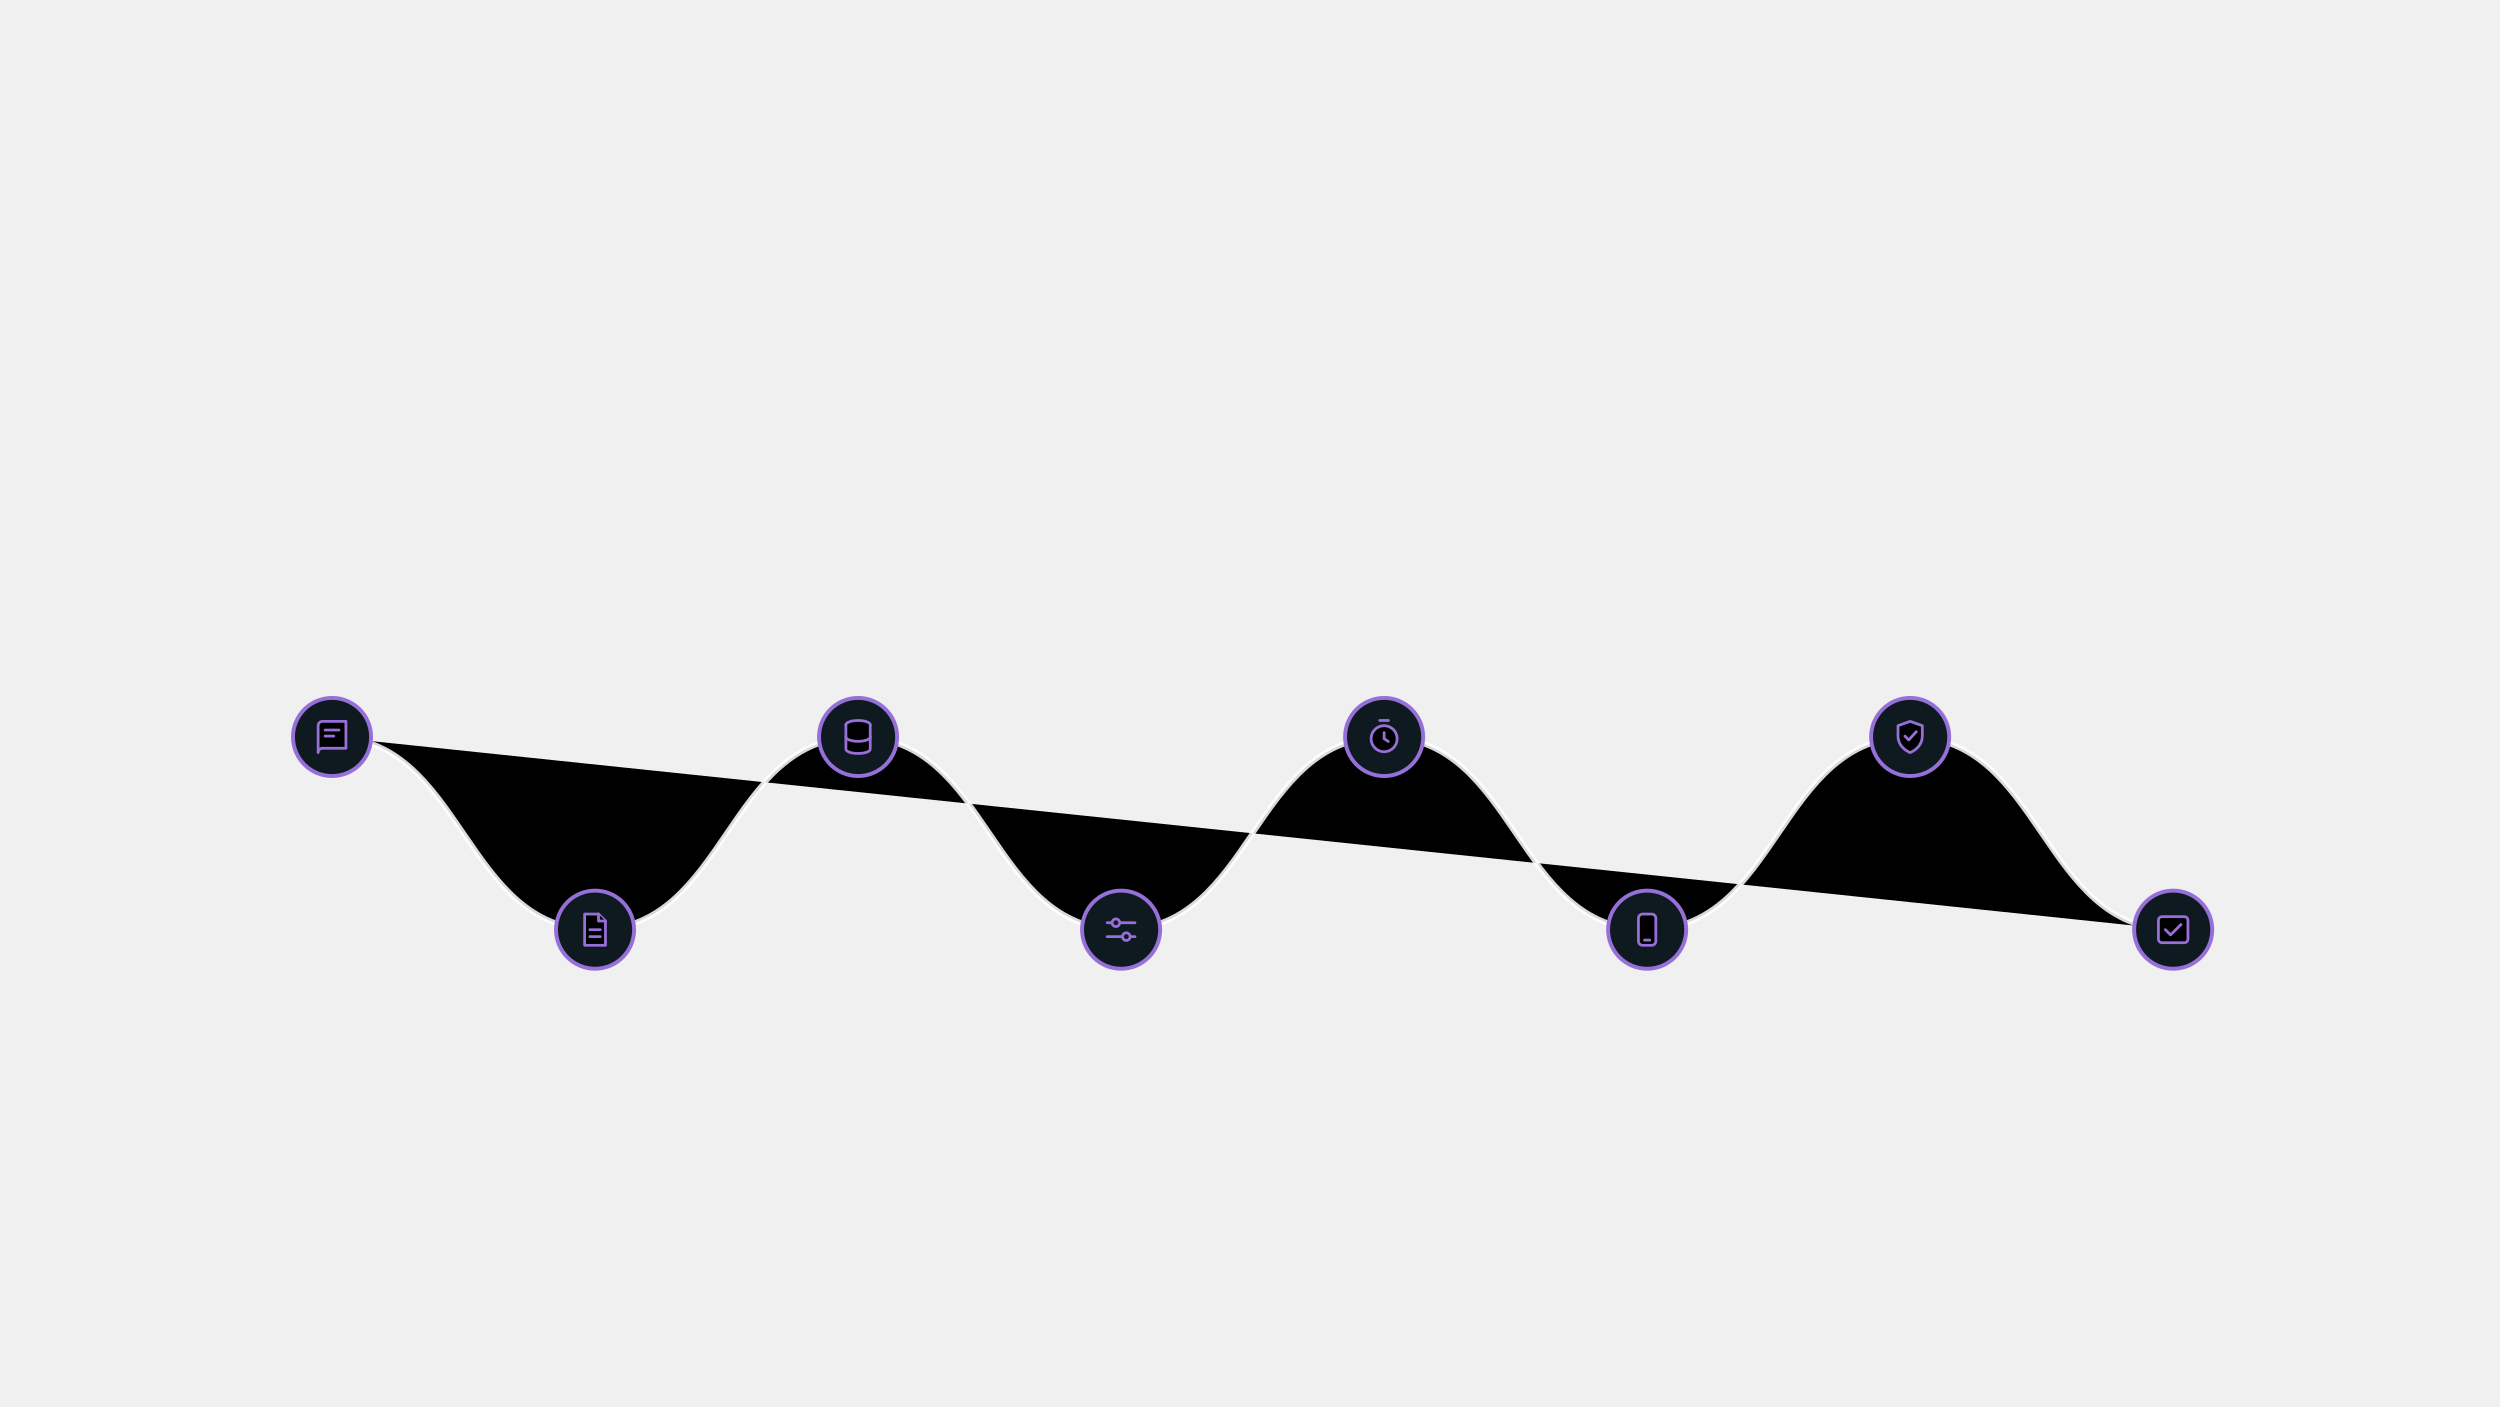
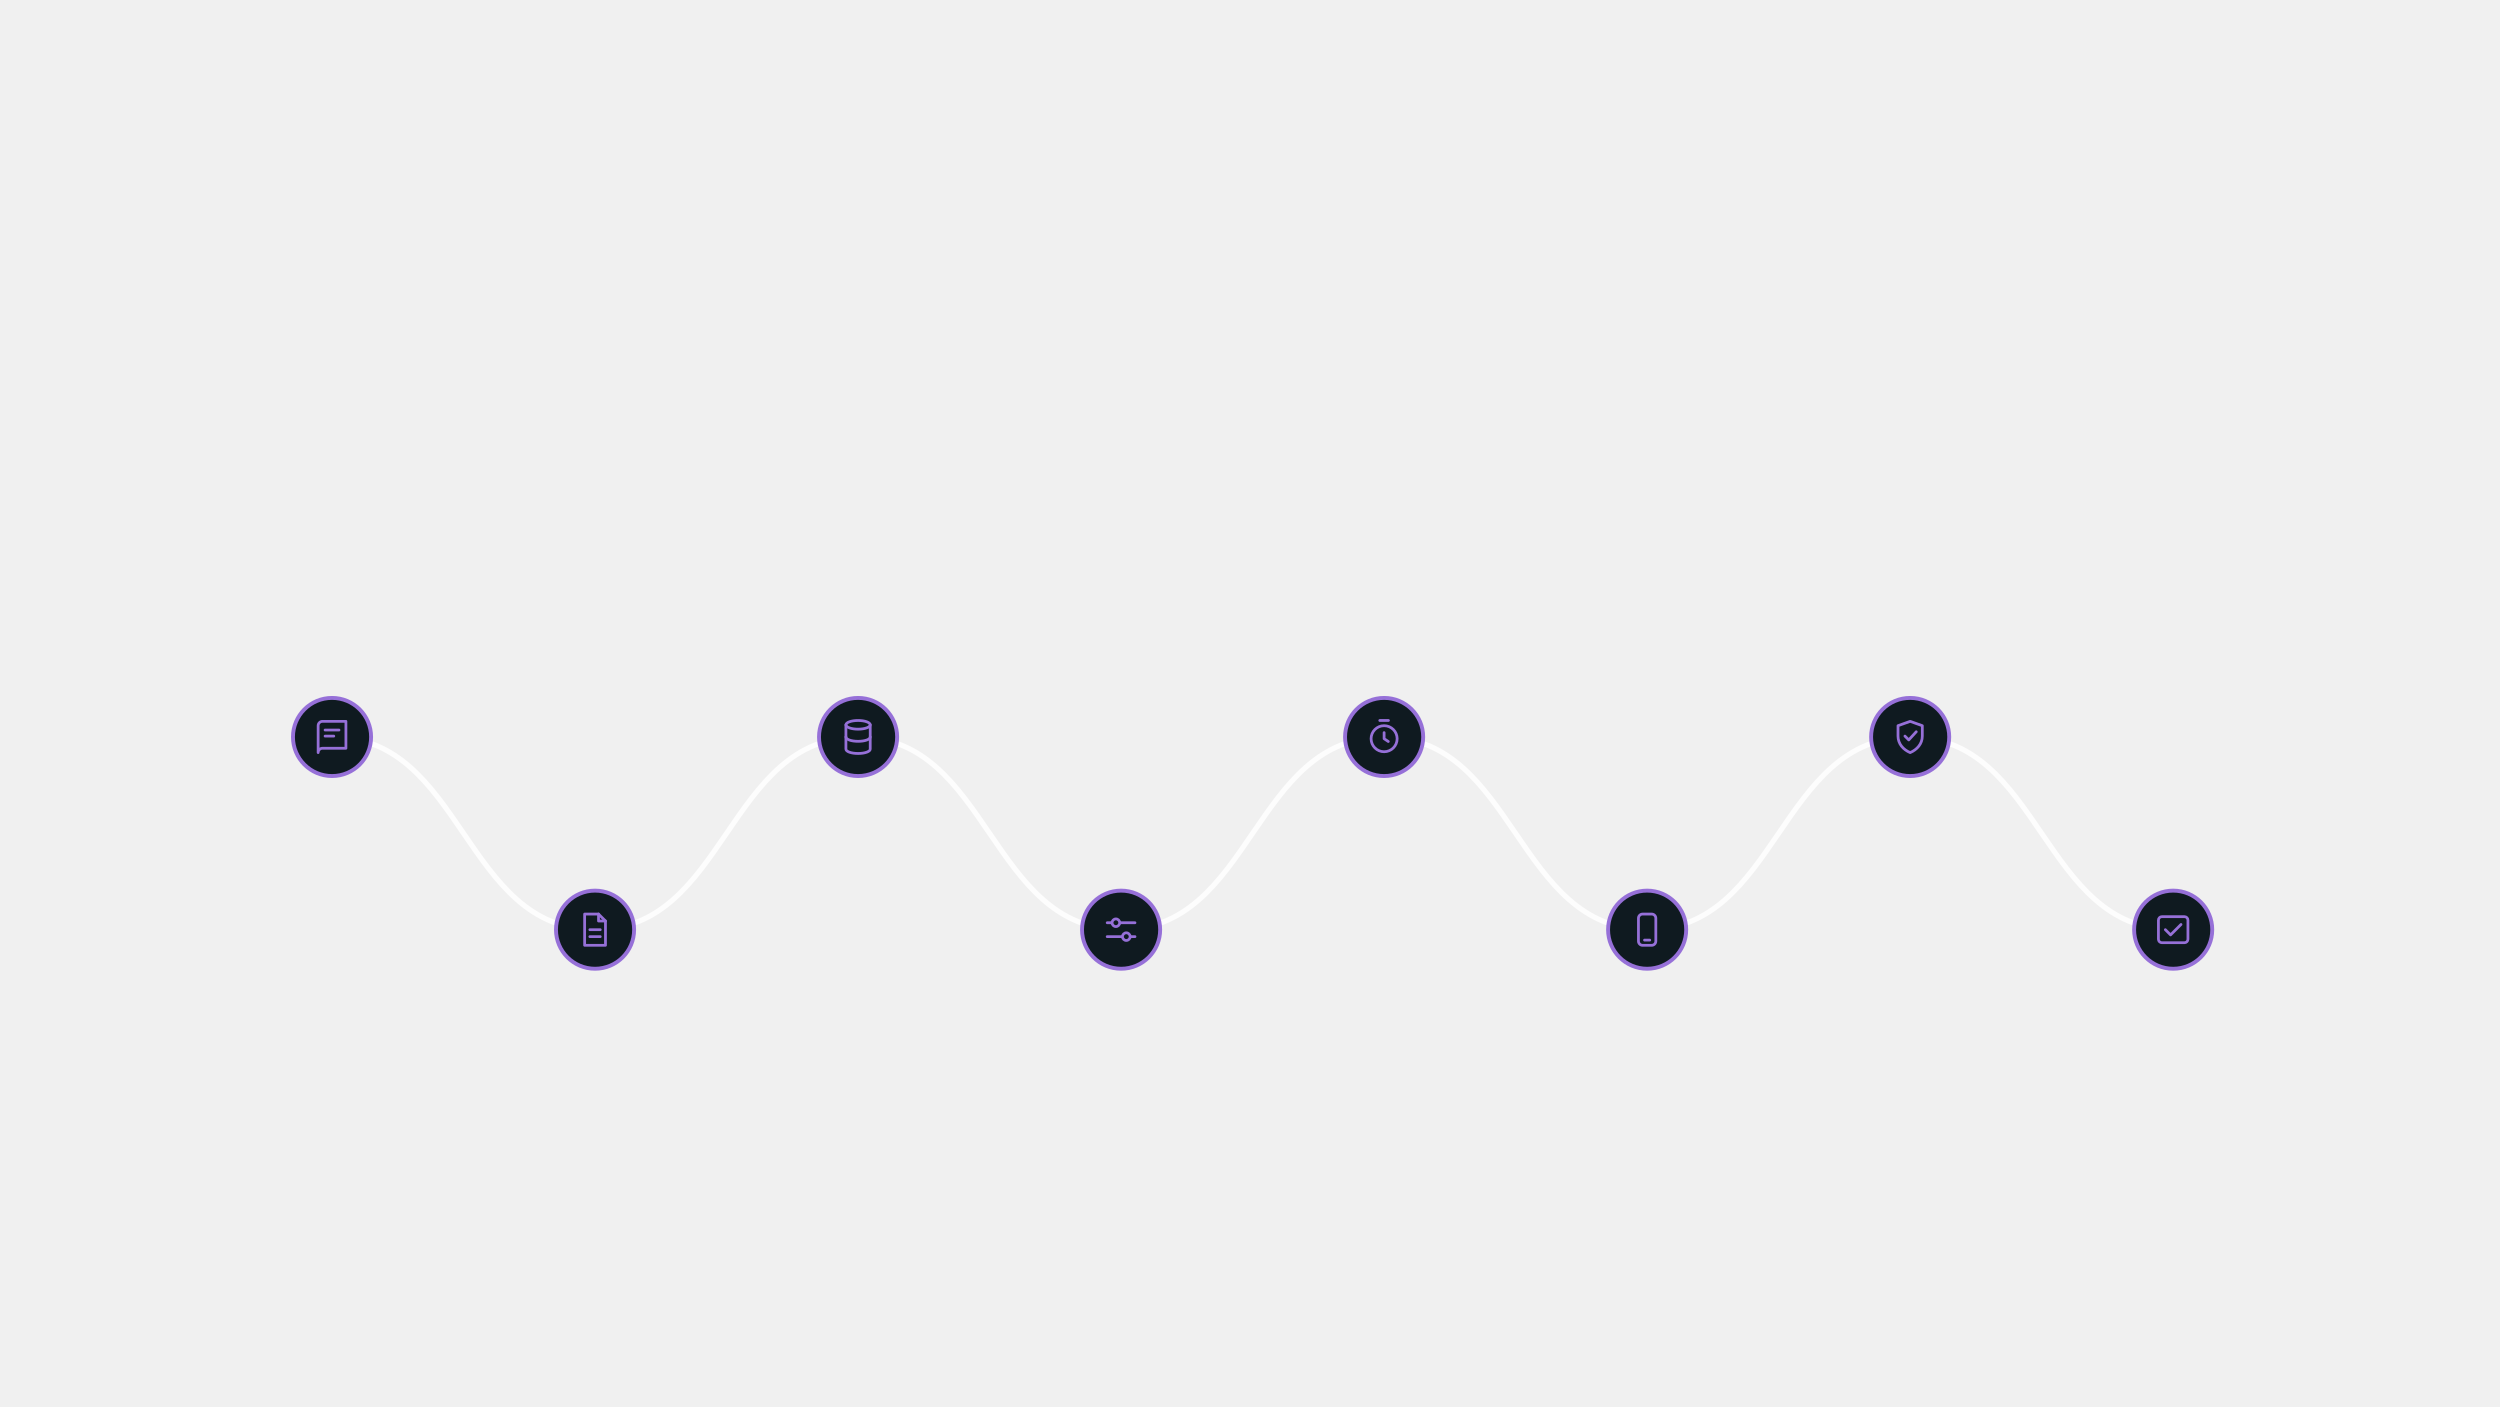
<svg xmlns="http://www.w3.org/2000/svg" width="1920" height="1080" viewBox="0 0 1920 1080">
-   <g transform="translate(0.00 0.00)">
+   <g transform="translate(0.00 0.00)" fill="none">
    <g id="asset.s1.pipeline">
      <path id="s1path" d="M255 566C356 566 356 714 457 714C558 714 558 566 659 566C760 566 760 714 861 714C962 714 962 566 1063 566C1164 566 1164 714 1265 714C1366 714 1366 566 1467 566C1568 566 1568 714 1669 714" stroke="white" stroke-opacity="0.85" stroke-width="4" stroke-linecap="round" />
      <g id="s1n0">
        <path id="Vector_2" d="M255 596C271.569 596 285 582.569 285 566C285 549.431 271.569 536 255 536C238.431 536 225 549.431 225 566C225 582.569 238.431 596 255 596Z" fill="#0F1A20" stroke="#9670D8" stroke-width="3" />
        <g id="Group_2">
          <path id="Vector_3" d="M244.333 557.333C244.333 556.449 244.684 555.601 245.309 554.976C245.934 554.351 246.782 554 247.666 554H265.666V574.666H247.666C246.782 574.666 245.934 575.017 245.309 575.642C244.684 576.267 244.333 577.115 244.333 577.999V557.333Z" stroke="#9670D8" stroke-width="2.133" stroke-linecap="round" stroke-linejoin="round" />
          <path id="Vector_4" d="M249.666 560.666H260.332M249.666 565.333H256.333" stroke="#9670D8" stroke-width="2.133" stroke-linecap="round" stroke-linejoin="round" />
        </g>
      </g>
      <g id="s1n1">
        <path id="Vector_5" d="M457 744C473.569 744 487 730.569 487 714C487 697.431 473.569 684 457 684C440.431 684 427 697.431 427 714C427 730.569 440.431 744 457 744Z" fill="#0F1A20" stroke="#9670D8" stroke-width="3" />
        <g id="Group_3">
          <path id="Vector_6" d="M449 702H459.666L465 707.333V725.999H449V702Z" stroke="#9670D8" stroke-width="2.133" stroke-linecap="round" stroke-linejoin="round" />
          <path id="Vector_7" d="M459.666 702V707.333H465M453 714H461M453 719.333H461" stroke="#9670D8" stroke-width="2.133" stroke-linecap="round" stroke-linejoin="round" />
        </g>
      </g>
      <g id="s1n2">
        <path id="Vector_8" d="M659 596C675.569 596 689 582.569 689 566C689 549.431 675.569 536 659 536C642.431 536 629 549.431 629 566C629 582.569 642.431 596 659 596Z" fill="#0F1A20" stroke="#9670D8" stroke-width="3" />
        <g id="Group_4">
          <path id="Vector_9" d="M658.999 560C664.154 560 668.332 558.507 668.332 556.667C668.332 554.826 664.154 553.333 658.999 553.333C653.845 553.333 649.666 554.826 649.666 556.667C649.666 558.507 653.845 560 658.999 560Z" stroke="#9670D8" stroke-width="2.133" stroke-linecap="round" stroke-linejoin="round" />
          <path id="Vector_10" d="M649.666 556.667V575.333C649.666 577.199 653.799 578.666 658.999 578.666C664.199 578.666 668.332 577.199 668.332 575.333V556.667" stroke="#9670D8" stroke-width="2.133" stroke-linecap="round" stroke-linejoin="round" />
          <path id="Vector_11" d="M649.666 566C649.666 567.866 653.799 569.333 658.999 569.333C664.199 569.333 668.332 567.866 668.332 566" stroke="#9670D8" stroke-width="2.133" stroke-linecap="round" stroke-linejoin="round" />
        </g>
      </g>
      <g id="s1n3">
        <path id="Vector_12" d="M861 744C877.569 744 891 730.569 891 714C891 697.431 877.569 684 861 684C844.431 684 831 697.431 831 714C831 730.569 844.431 744 861 744Z" fill="#0F1A20" stroke="#9670D8" stroke-width="3" />
        <g id="Group_5">
          <path id="Vector_13" d="M850.333 708.666H871.666M850.333 719.333H871.666" stroke="#9670D8" stroke-width="2.133" stroke-linecap="round" stroke-linejoin="round" />
          <path id="Vector_14" d="M857 711.6C858.62 711.6 859.933 710.286 859.933 708.666C859.933 707.046 858.62 705.733 857 705.733C855.38 705.733 854.066 707.046 854.066 708.666C854.066 710.286 855.38 711.6 857 711.6Z" fill="#0F1A20" stroke="#9670D8" stroke-width="2.133" stroke-linecap="round" stroke-linejoin="round" />
          <path id="Vector_15" d="M865 722.266C866.62 722.266 867.933 720.953 867.933 719.333C867.933 717.713 866.62 716.4 865 716.4C863.38 716.4 862.066 717.713 862.066 719.333C862.066 720.953 863.38 722.266 865 722.266Z" fill="#0F1A20" stroke="#9670D8" stroke-width="2.133" stroke-linecap="round" stroke-linejoin="round" />
        </g>
      </g>
      <g id="s1n4">
        <path id="Vector_16" d="M1063 596C1079.57 596 1093 582.569 1093 566C1093 549.431 1079.57 536 1063 536C1046.43 536 1033 549.431 1033 566C1033 582.569 1046.43 596 1063 596Z" fill="#0F1A20" stroke="#9670D8" stroke-width="3" />
        <g id="Group_6">
          <path id="Vector_17" d="M1063 577.333C1068.52 577.333 1073 572.856 1073 567.333C1073 561.81 1068.52 557.333 1063 557.333C1057.48 557.333 1053 561.81 1053 567.333C1053 572.856 1057.48 577.333 1063 577.333Z" stroke="#9670D8" stroke-width="2.133" stroke-linecap="round" stroke-linejoin="round" />
          <path id="Vector_18" d="M1063 562.666V567.333L1066.2 569.466M1059.67 553.333H1066.33" stroke="#9670D8" stroke-width="2.133" stroke-linecap="round" stroke-linejoin="round" />
        </g>
      </g>
      <g id="s1n5">
        <path id="Vector_19" d="M1265 744C1281.57 744 1295 730.569 1295 714C1295 697.431 1281.57 684 1265 684C1248.43 684 1235 697.431 1235 714C1235 730.569 1248.43 744 1265 744Z" fill="#0F1A20" stroke="#9670D8" stroke-width="3" />
        <g id="Group_7">
          <path id="Vector_20" d="M1268.47 702H1261.53C1259.77 702 1258.33 703.433 1258.33 705.2V722.799C1258.33 724.567 1259.77 725.999 1261.53 725.999H1268.47C1270.23 725.999 1271.67 724.567 1271.67 722.799V705.2C1271.67 703.433 1270.23 702 1268.47 702Z" stroke="#9670D8" stroke-width="2.133" stroke-linecap="round" stroke-linejoin="round" />
          <path id="Vector_21" d="M1263 721.999H1267" stroke="#9670D8" stroke-width="2.133" stroke-linecap="round" stroke-linejoin="round" />
        </g>
      </g>
      <g id="s1n6">
        <path id="Vector_22" d="M1467 596C1483.57 596 1497 582.569 1497 566C1497 549.431 1483.57 536 1467 536C1450.43 536 1437 549.431 1437 566C1437 582.569 1450.43 596 1467 596Z" fill="#0F1A20" stroke="#9670D8" stroke-width="3" />
        <g id="Group_8">
          <path id="Vector_23" d="M1467 554L1457.67 557.333V565.333C1457.67 571.199 1461.67 575.733 1467 577.999C1472.33 575.733 1476.33 571.199 1476.33 565.333V557.333L1467 554Z" stroke="#9670D8" stroke-width="2.133" stroke-linecap="round" stroke-linejoin="round" />
          <path id="Vector_24" d="M1463 565.333L1465.93 568.266L1471.67 562" stroke="#9670D8" stroke-width="2.133" stroke-linecap="round" stroke-linejoin="round" />
        </g>
      </g>
      <g id="s1n7">
        <path id="Vector_25" d="M1669 744C1685.57 744 1699 730.569 1699 714C1699 697.431 1685.57 684 1669 684C1652.43 684 1639 697.431 1639 714C1639 730.569 1652.43 744 1669 744Z" fill="#0F1A20" stroke="#9670D8" stroke-width="3" />
        <g id="Group_9">
          <path id="Vector_26" d="M1677.67 704H1660.33C1658.86 704 1657.67 705.194 1657.67 706.666V721.333C1657.67 722.806 1658.86 723.999 1660.33 723.999H1677.67C1679.14 723.999 1680.33 722.806 1680.33 721.333V706.666C1680.33 705.194 1679.14 704 1677.67 704Z" stroke="#9670D8" stroke-width="2.133" stroke-linecap="round" stroke-linejoin="round" />
          <path id="Vector_27" d="M1663 714L1667 717.999L1675 710" stroke="#9670D8" stroke-width="2.133" stroke-linecap="round" stroke-linejoin="round" />
        </g>
      </g>
    </g>
  </g>
</svg>
